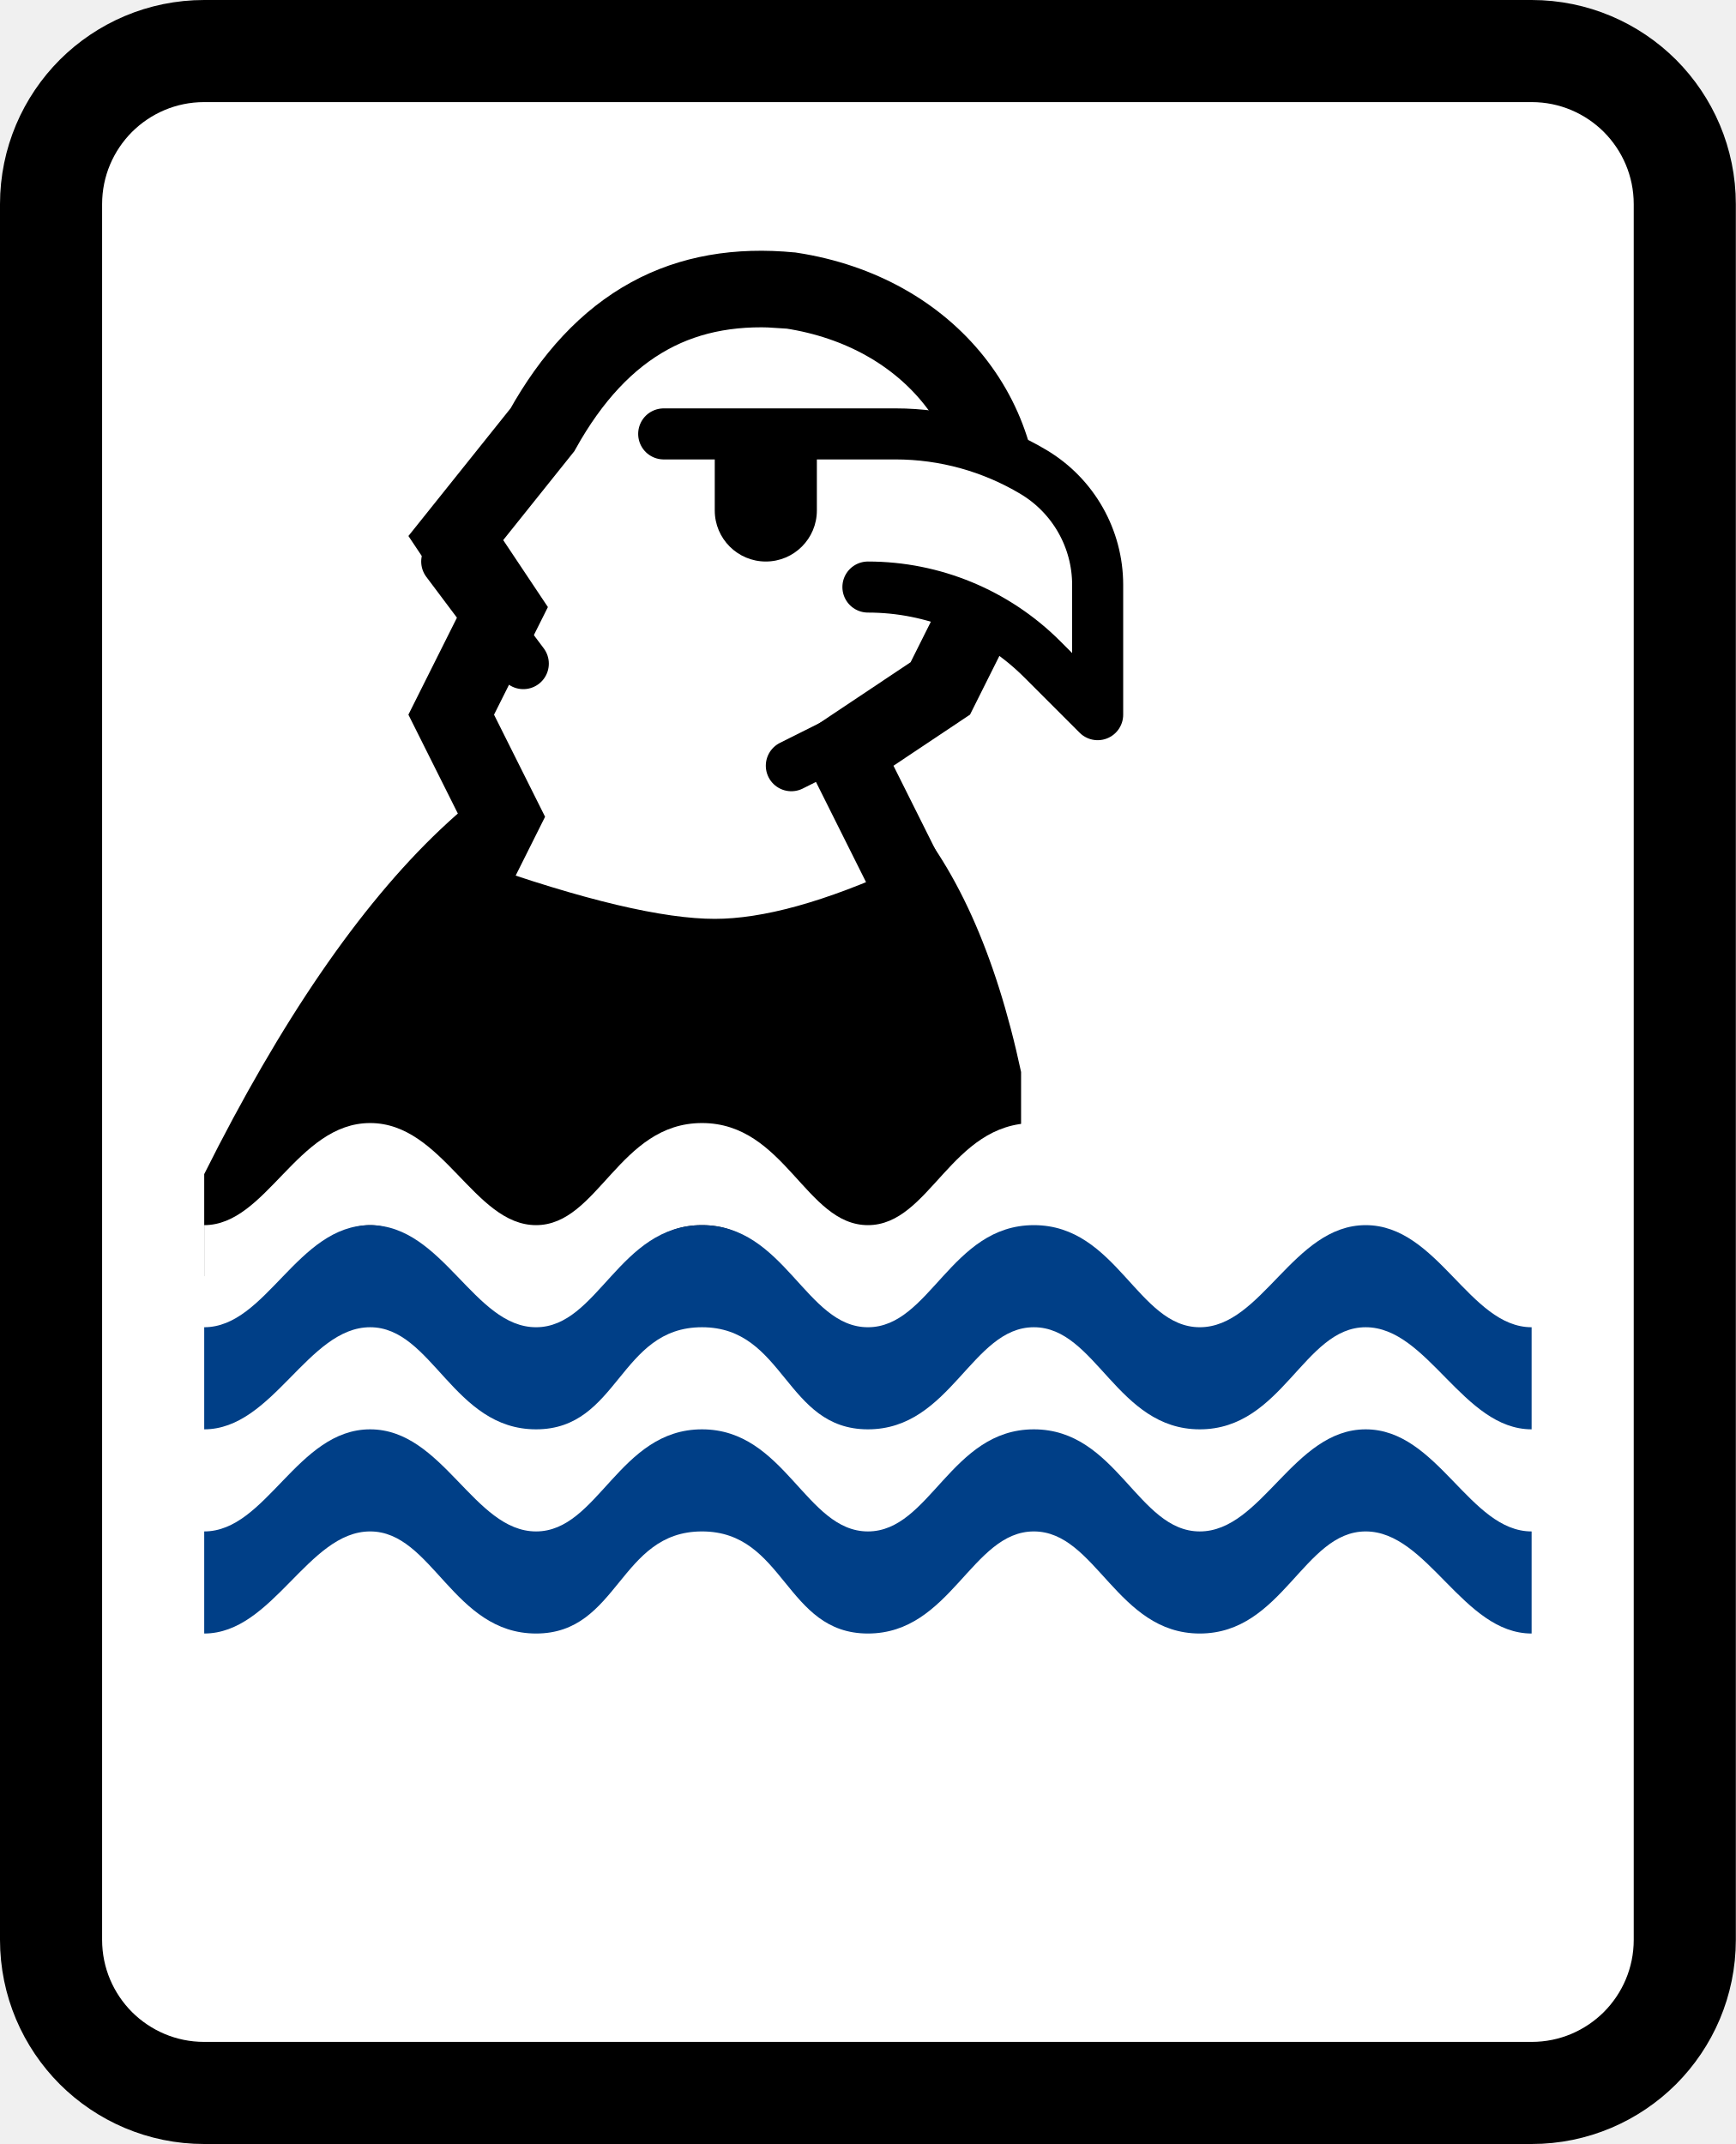
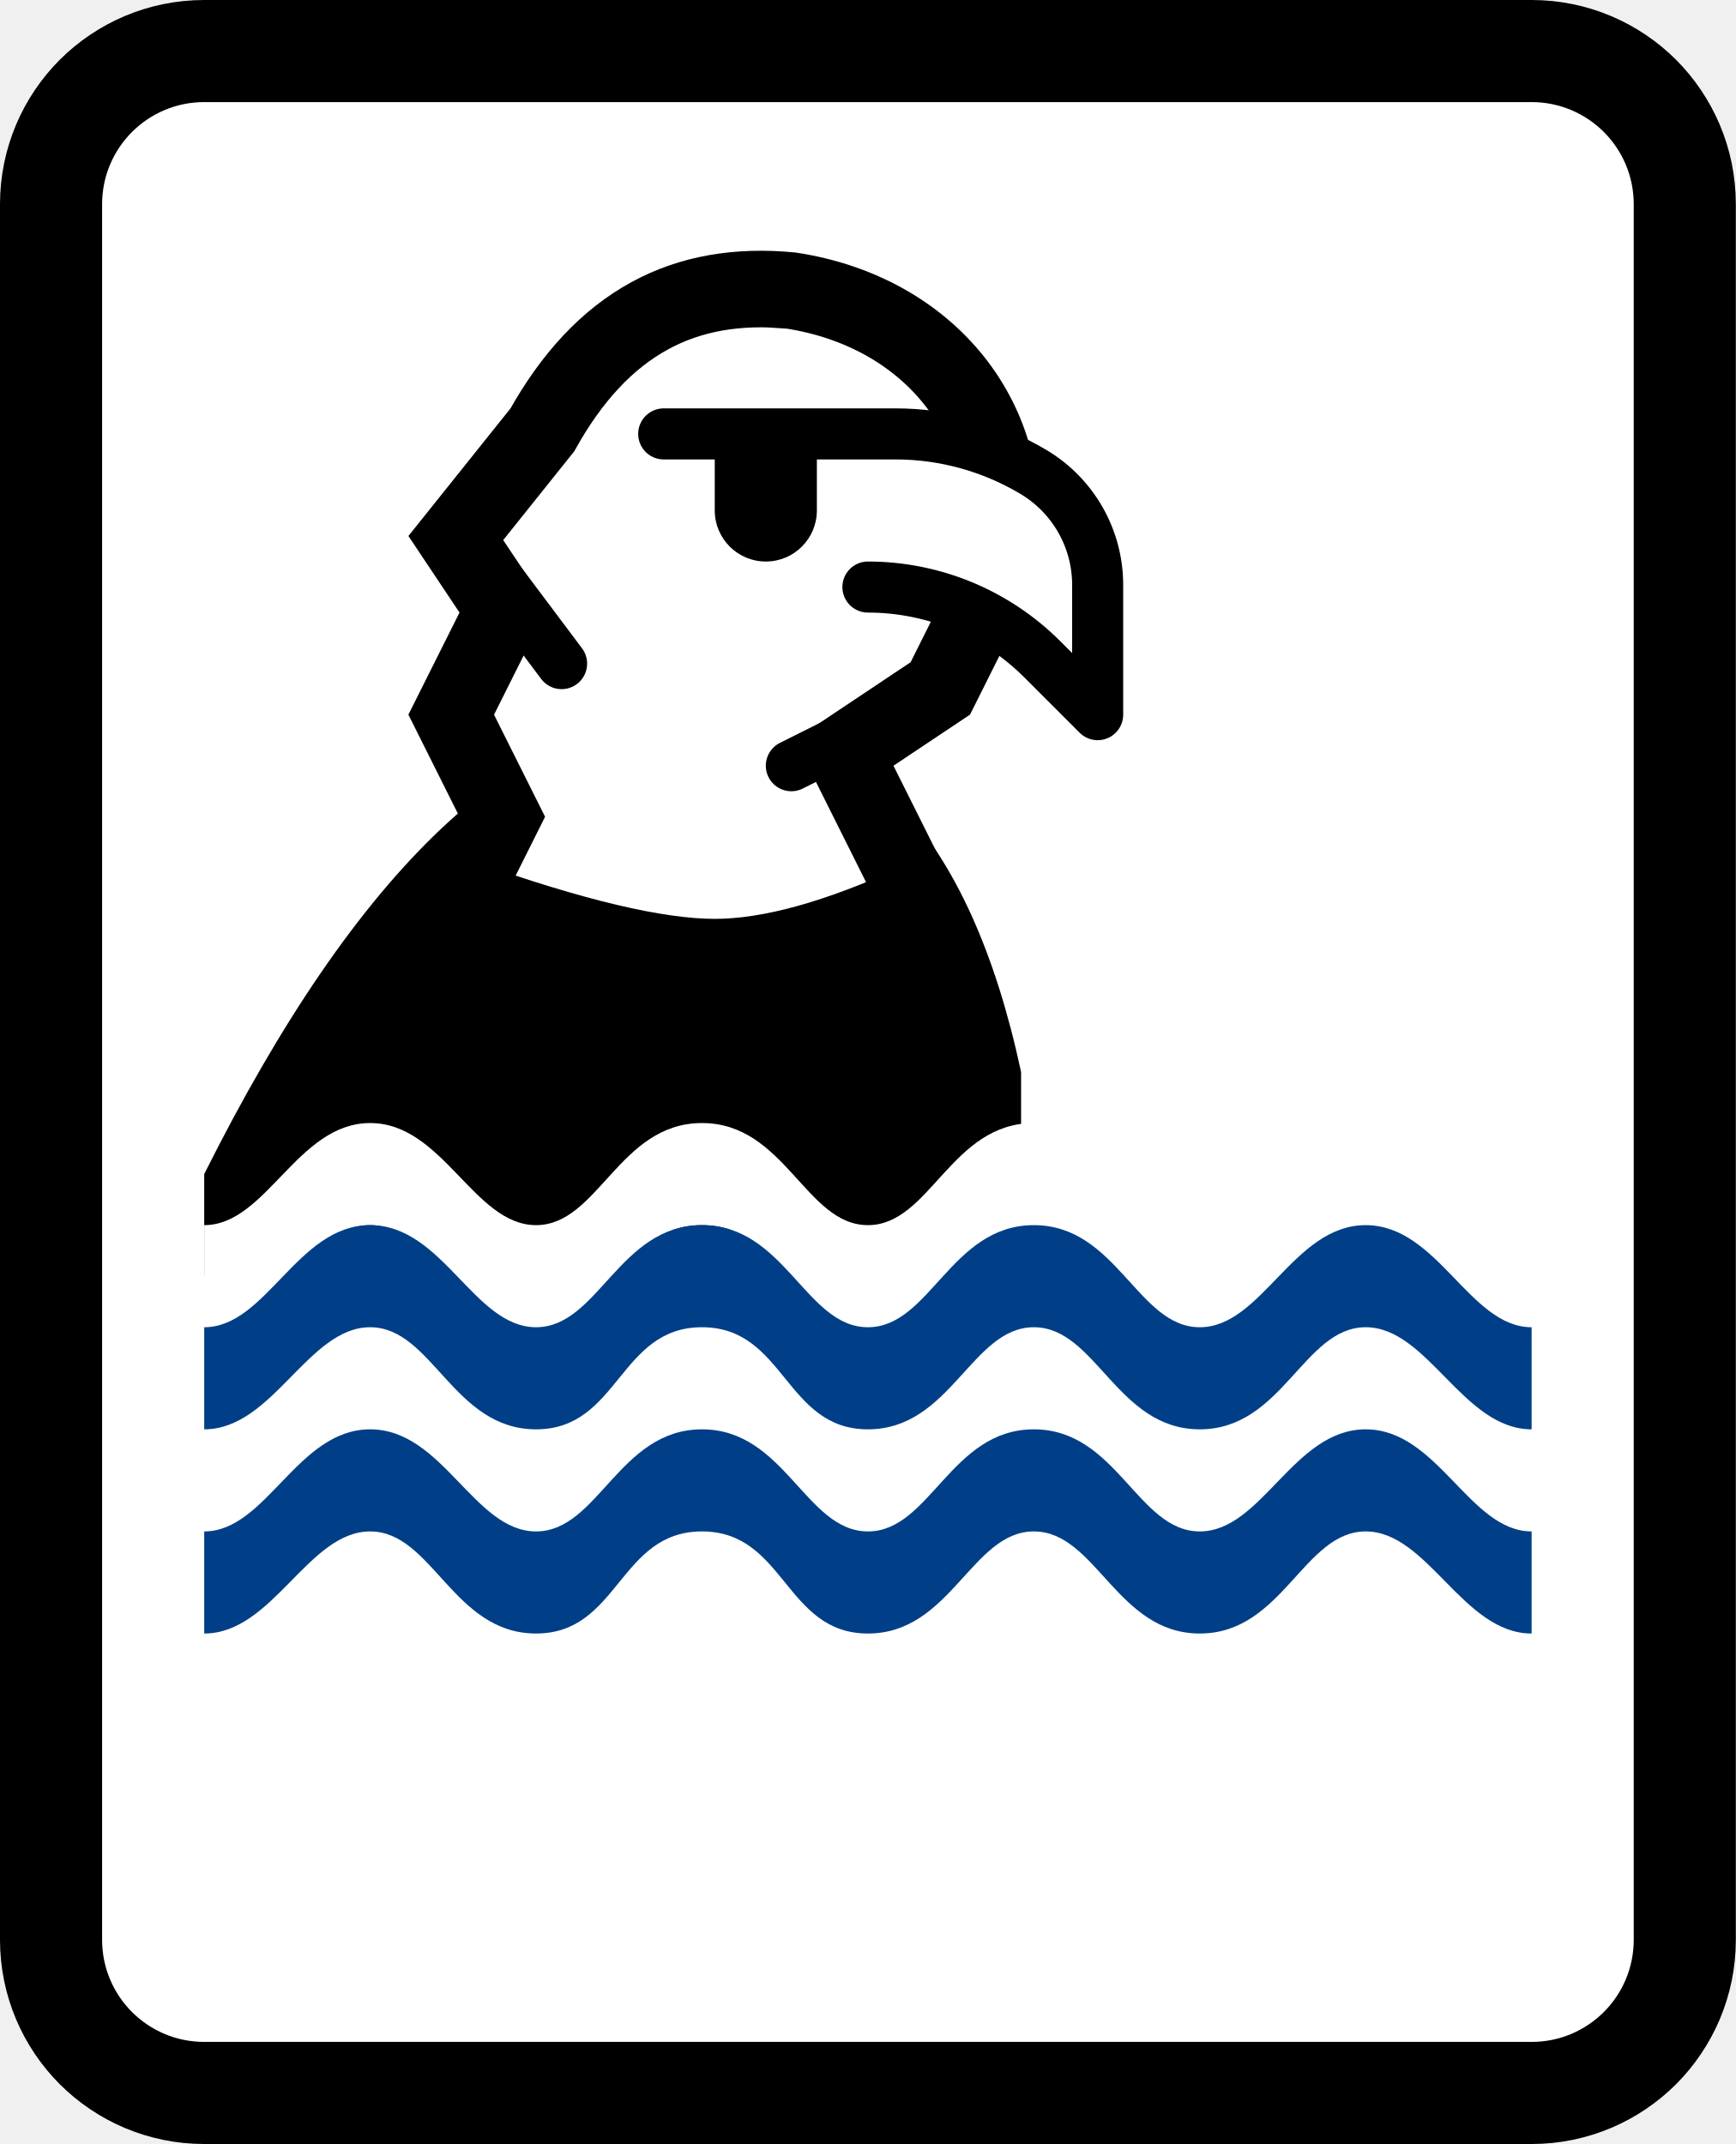
<svg xmlns="http://www.w3.org/2000/svg" xmlns:xlink="http://www.w3.org/1999/xlink" width="17" height="21">
  <defs>
    <path id="a" d="M0 0H15V6H0z" />
  </defs>
  <g fill="none" fill-rule="evenodd">
    <path d="M15,0.5 C15.414,0.5 15.789,0.668 16.061,0.939 C16.332,1.211 16.5,1.586 16.5,2 L16.5,19 C16.5,19.414 16.332,19.789 16.061,20.061 C15.789,20.332 15.414,20.5 15,20.5 L2,20.5 C1.586,20.5 1.211,20.332 0.939,20.061 C0.668,19.789 0.5,19.414 0.5,19 L0.5,2 C0.5,1.586 0.668,1.211 0.939,0.939 C1.211,0.668 1.586,0.5 2,0.5 Z" stroke="#000" fill="#FFF" fill-rule="nonzero" />
    <path d="M8,10.044 L0,10.044 L0,9.044 C1.5,6.044 3.083,4.544 4.75,4.544 C6.417,4.544 7.5,5.711 8,8.044 L8,10.044 Z" fill="#000" transform="translate(2 2.456)" />
    <path d="M5.528,0.376 L5.748,0.39 C6.431,0.495 6.983,0.818 7.343,1.27 C7.706,1.726 7.87,2.311 7.777,2.916 C7.743,3.141 7.673,3.359 7.571,3.563 L7.209,4.287 L6.267,4.916 L6.994,6.371 C6.21,6.731 5.546,6.919 5,6.919 C4.429,6.919 3.604,6.72 2.523,6.336 L2.919,5.544 L2.419,4.544 L2.933,3.517 L2.464,2.814 L3.312,1.754 C3.598,1.241 3.945,0.865 4.363,0.637 C4.763,0.418 5.226,0.339 5.748,0.39 Z" stroke="#000" stroke-width=".75" fill="#FFF" transform="translate(2 2.456)" />
    <path d="M4.5,1.794 L6.771,1.794 C7.248,1.794 7.716,1.924 8.125,2.169 C8.513,2.402 8.75,2.821 8.75,3.273 L8.75,4.544 L8.75,4.544 L8.207,4.001 C7.754,3.548 7.14,3.294 6.5,3.294 L6.5,3.294 L6.5,3.294" stroke="#000" stroke-width=".5" fill="#FFF" stroke-linecap="round" stroke-linejoin="round" transform="translate(2 2.456)" />
-     <path stroke="#000" stroke-width=".5" stroke-linecap="round" stroke-linejoin="round" d="M3.125 4.044 2.375 3.044M6.75 4.544 5.75 5.044" transform="translate(2 2.456)" />
+     <path stroke="#000" stroke-width=".5" stroke-linecap="round" stroke-linejoin="round" d="M3.5 4.044 2.75 3.044M6.75 4.544 5.75 5.044" transform="translate(2 2.456)" />
    <path d="M6,1.794 L6,2.544 C6,2.82 5.776,3.044 5.5,3.044 C5.224,3.044 5,2.82 5,2.544 L5,1.794 L5,1.794 L6,1.794 Z" fill="#000" fill-rule="nonzero" transform="translate(2 2.456)" />
    <path d="M11.875,0 C12.583,0 12.891,1 13.5,1 C13.5,1.333 13.5,1.667 13.5,2 C12.827,2 12.484,1 11.875,1 C11.266,1 11.062,2 10.25,2 C9.438,2 9.234,1 8.625,1 C8.016,1 7.812,2 7,2 C6.188,2 6.188,1 5.375,1 C4.562,1 4.562,2 3.75,2 C2.938,2 2.734,1 2.125,1 C1.516,1 1.173,2 0.5,2 C0.5,1.667 0.5,1.333 0.5,1 C1.109,1 1.411,0 2.125,0 C2.839,0 3.141,1 3.75,1 C4.359,1 4.562,0 5.375,0 C6.188,0 6.391,1 7,1 C7.609,1 7.812,0 8.625,0 C9.438,0 9.641,1 10.25,1 C10.859,1 11.167,0 11.875,0 Z" fill="#FFF" fill-rule="nonzero" transform="translate(1.5 11)" />
    <g transform="translate(1.5 11)">
      <mask id="b" fill="#fff">
        <use xlink:href="#a" />
      </mask>
      <path d="M11.875 1C12.583 1 12.891 2 13.5 2 13.5 2.333 13.5 2.667 13.5 3 12.827 3 12.484 2 11.875 2 11.266 2 11.062 3 10.25 3 9.438 3 9.234 2 8.625 2 8.016 2 7.812 3 7 3 6.188 3 6.188 2 5.375 2 4.562 2 4.562 3 3.75 3 2.938 3 2.734 2 2.125 2 1.516 2 1.173 3 .5 3 .5 2.667.5 2.333.5 2 1.109 2 1.411 1 2.125 1 2.839 1 3.141 2 3.75 2 4.359 2 4.562 1 5.375 1 6.188 1 6.391 2 7 2 7.609 2 7.812 1 8.625 1 9.438 1 9.641 2 10.25 2 10.859 2 11.167 1 11.875 1ZM11.875 3C12.583 3 12.891 4 13.5 4 13.5 4.333 13.5 4.667 13.5 5 12.827 5 12.484 4 11.875 4 11.266 4 11.062 5 10.25 5 9.438 5 9.234 4 8.625 4 8.016 4 7.812 5 7 5 6.188 5 6.188 4 5.375 4 4.562 4 4.562 5 3.75 5 2.938 5 2.734 4 2.125 4 1.516 4 1.173 5 .5 5 .5 4.667.5 4.333.5 4 1.109 4 1.411 3 2.125 3 2.839 3 3.141 4 3.75 4 4.359 4 4.562 3 5.375 3 6.188 3 6.391 4 7 4 7.609 4 7.812 3 8.625 3 9.438 3 9.641 4 10.25 4 10.859 4 11.167 3 11.875 3Z" fill="#003F87" fill-rule="nonzero" mask="url(#b)" />
    </g>
  </g>
</svg>
